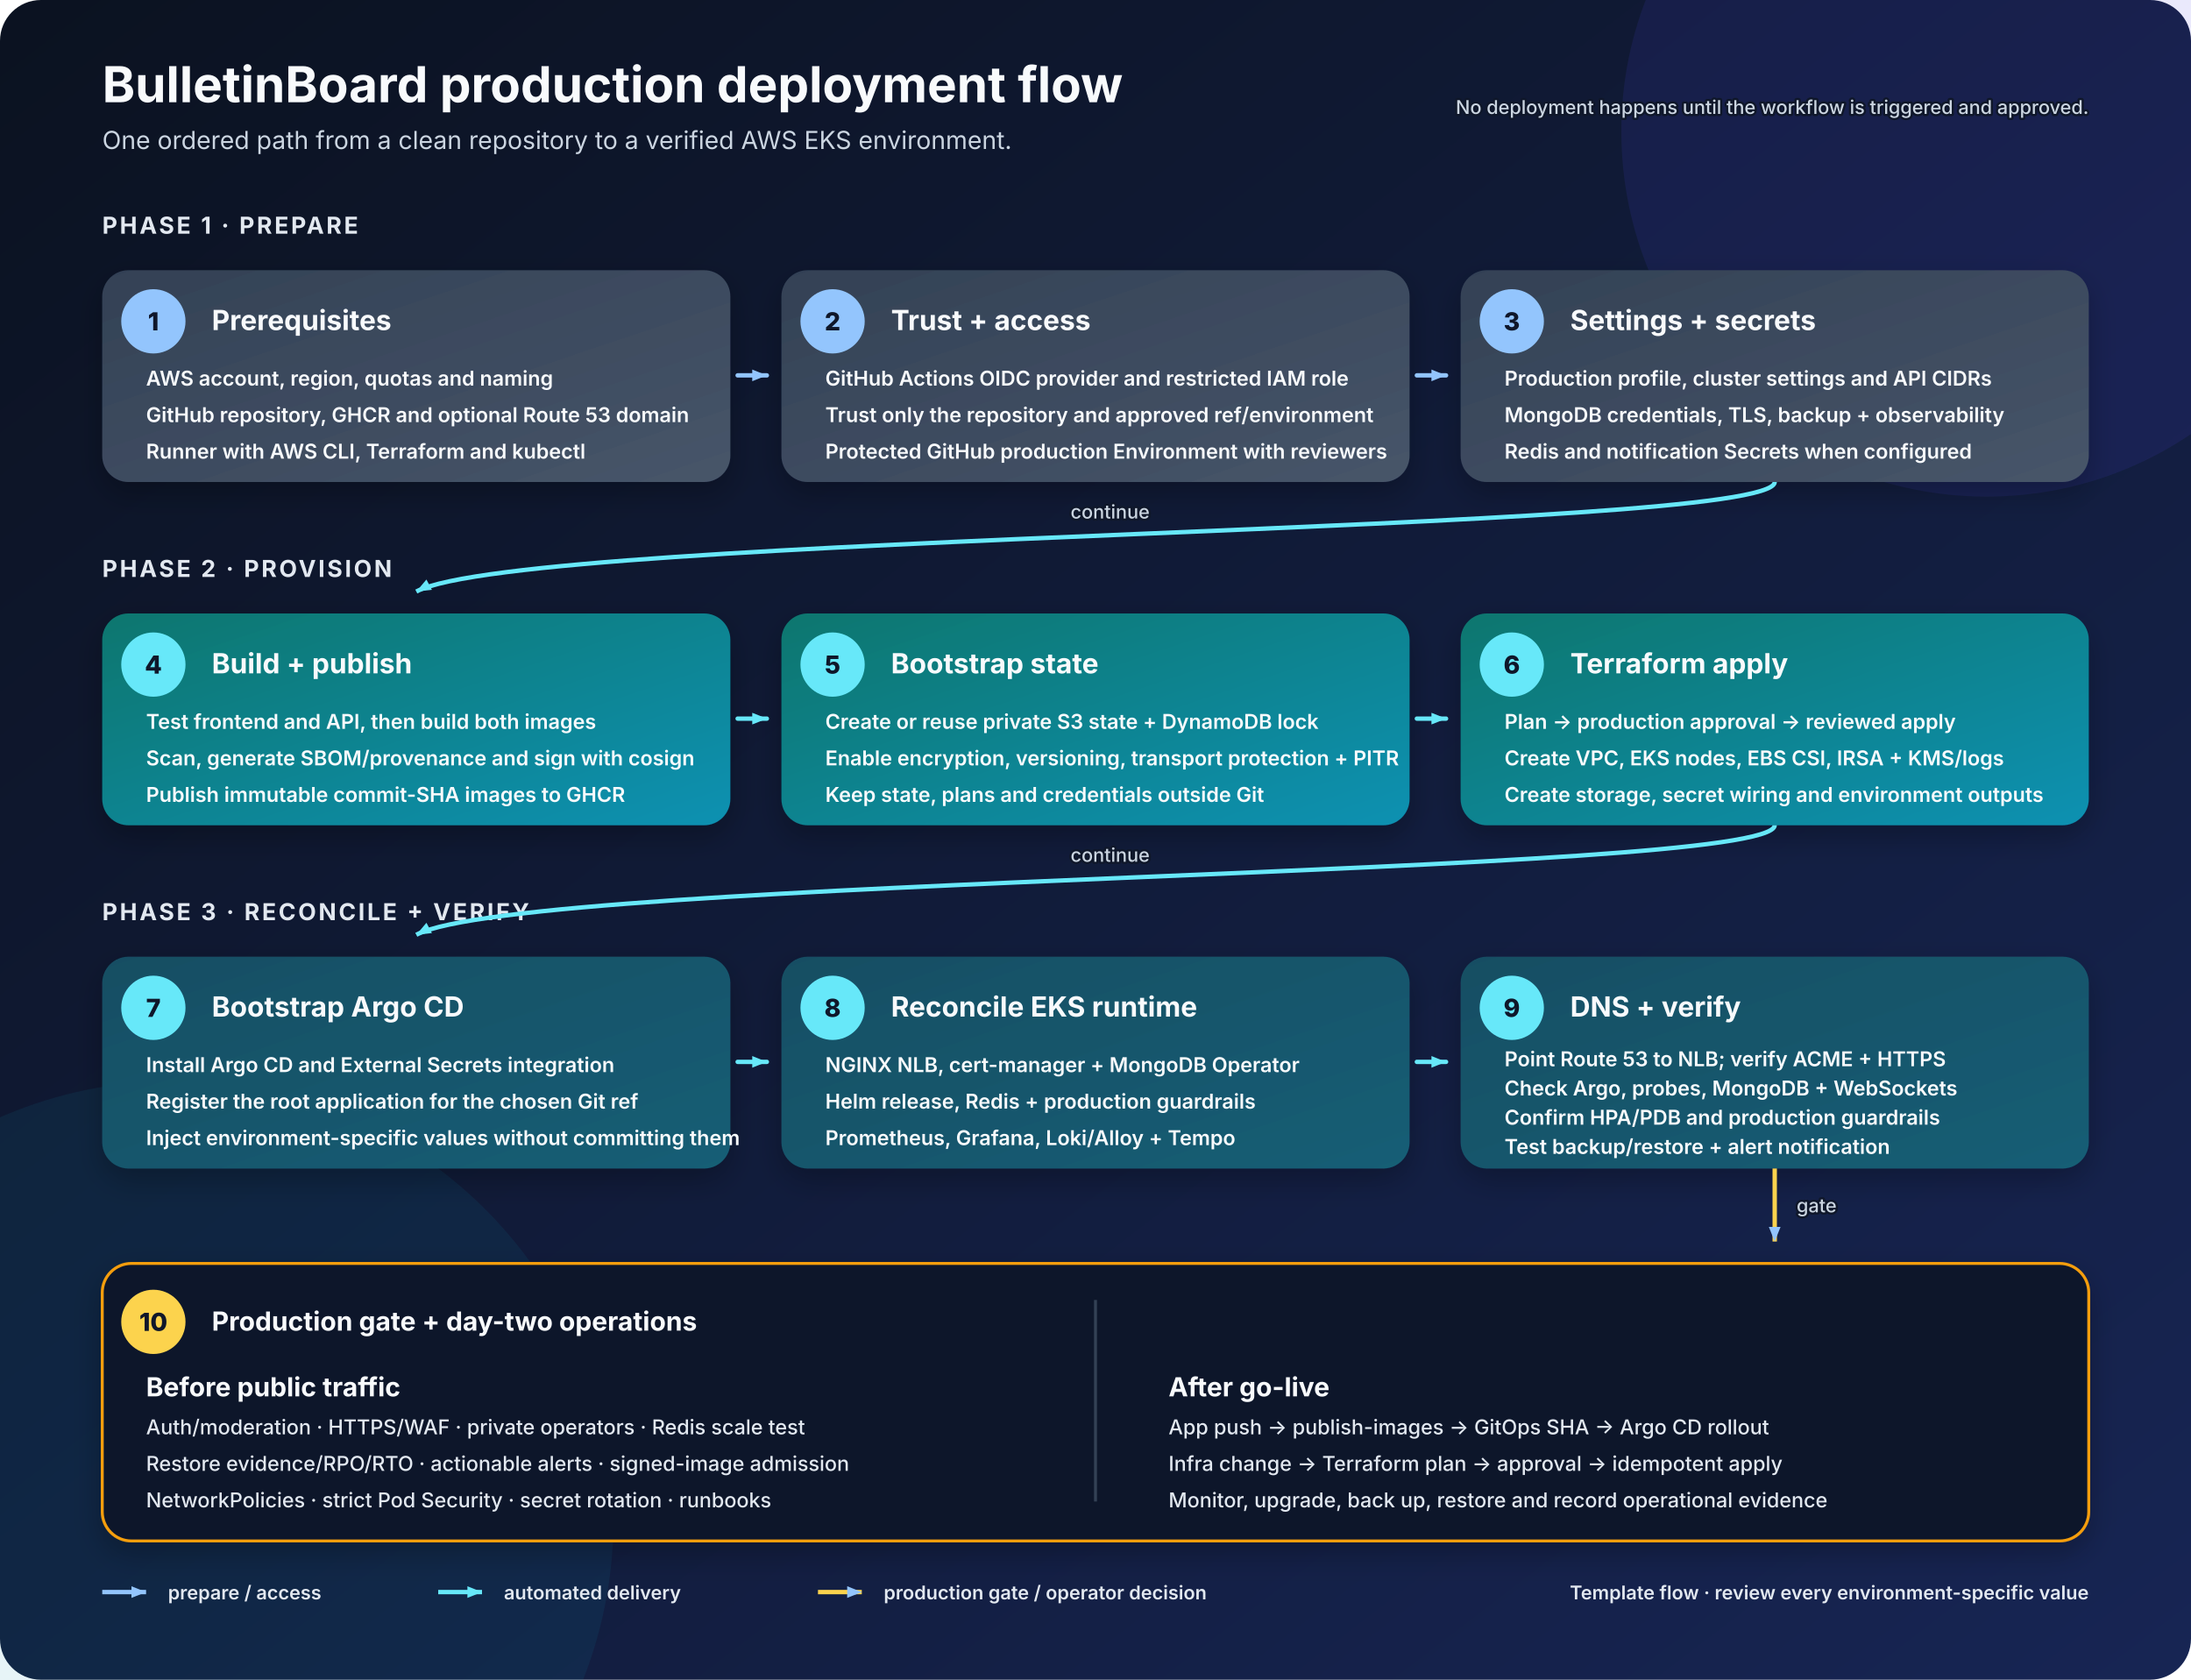
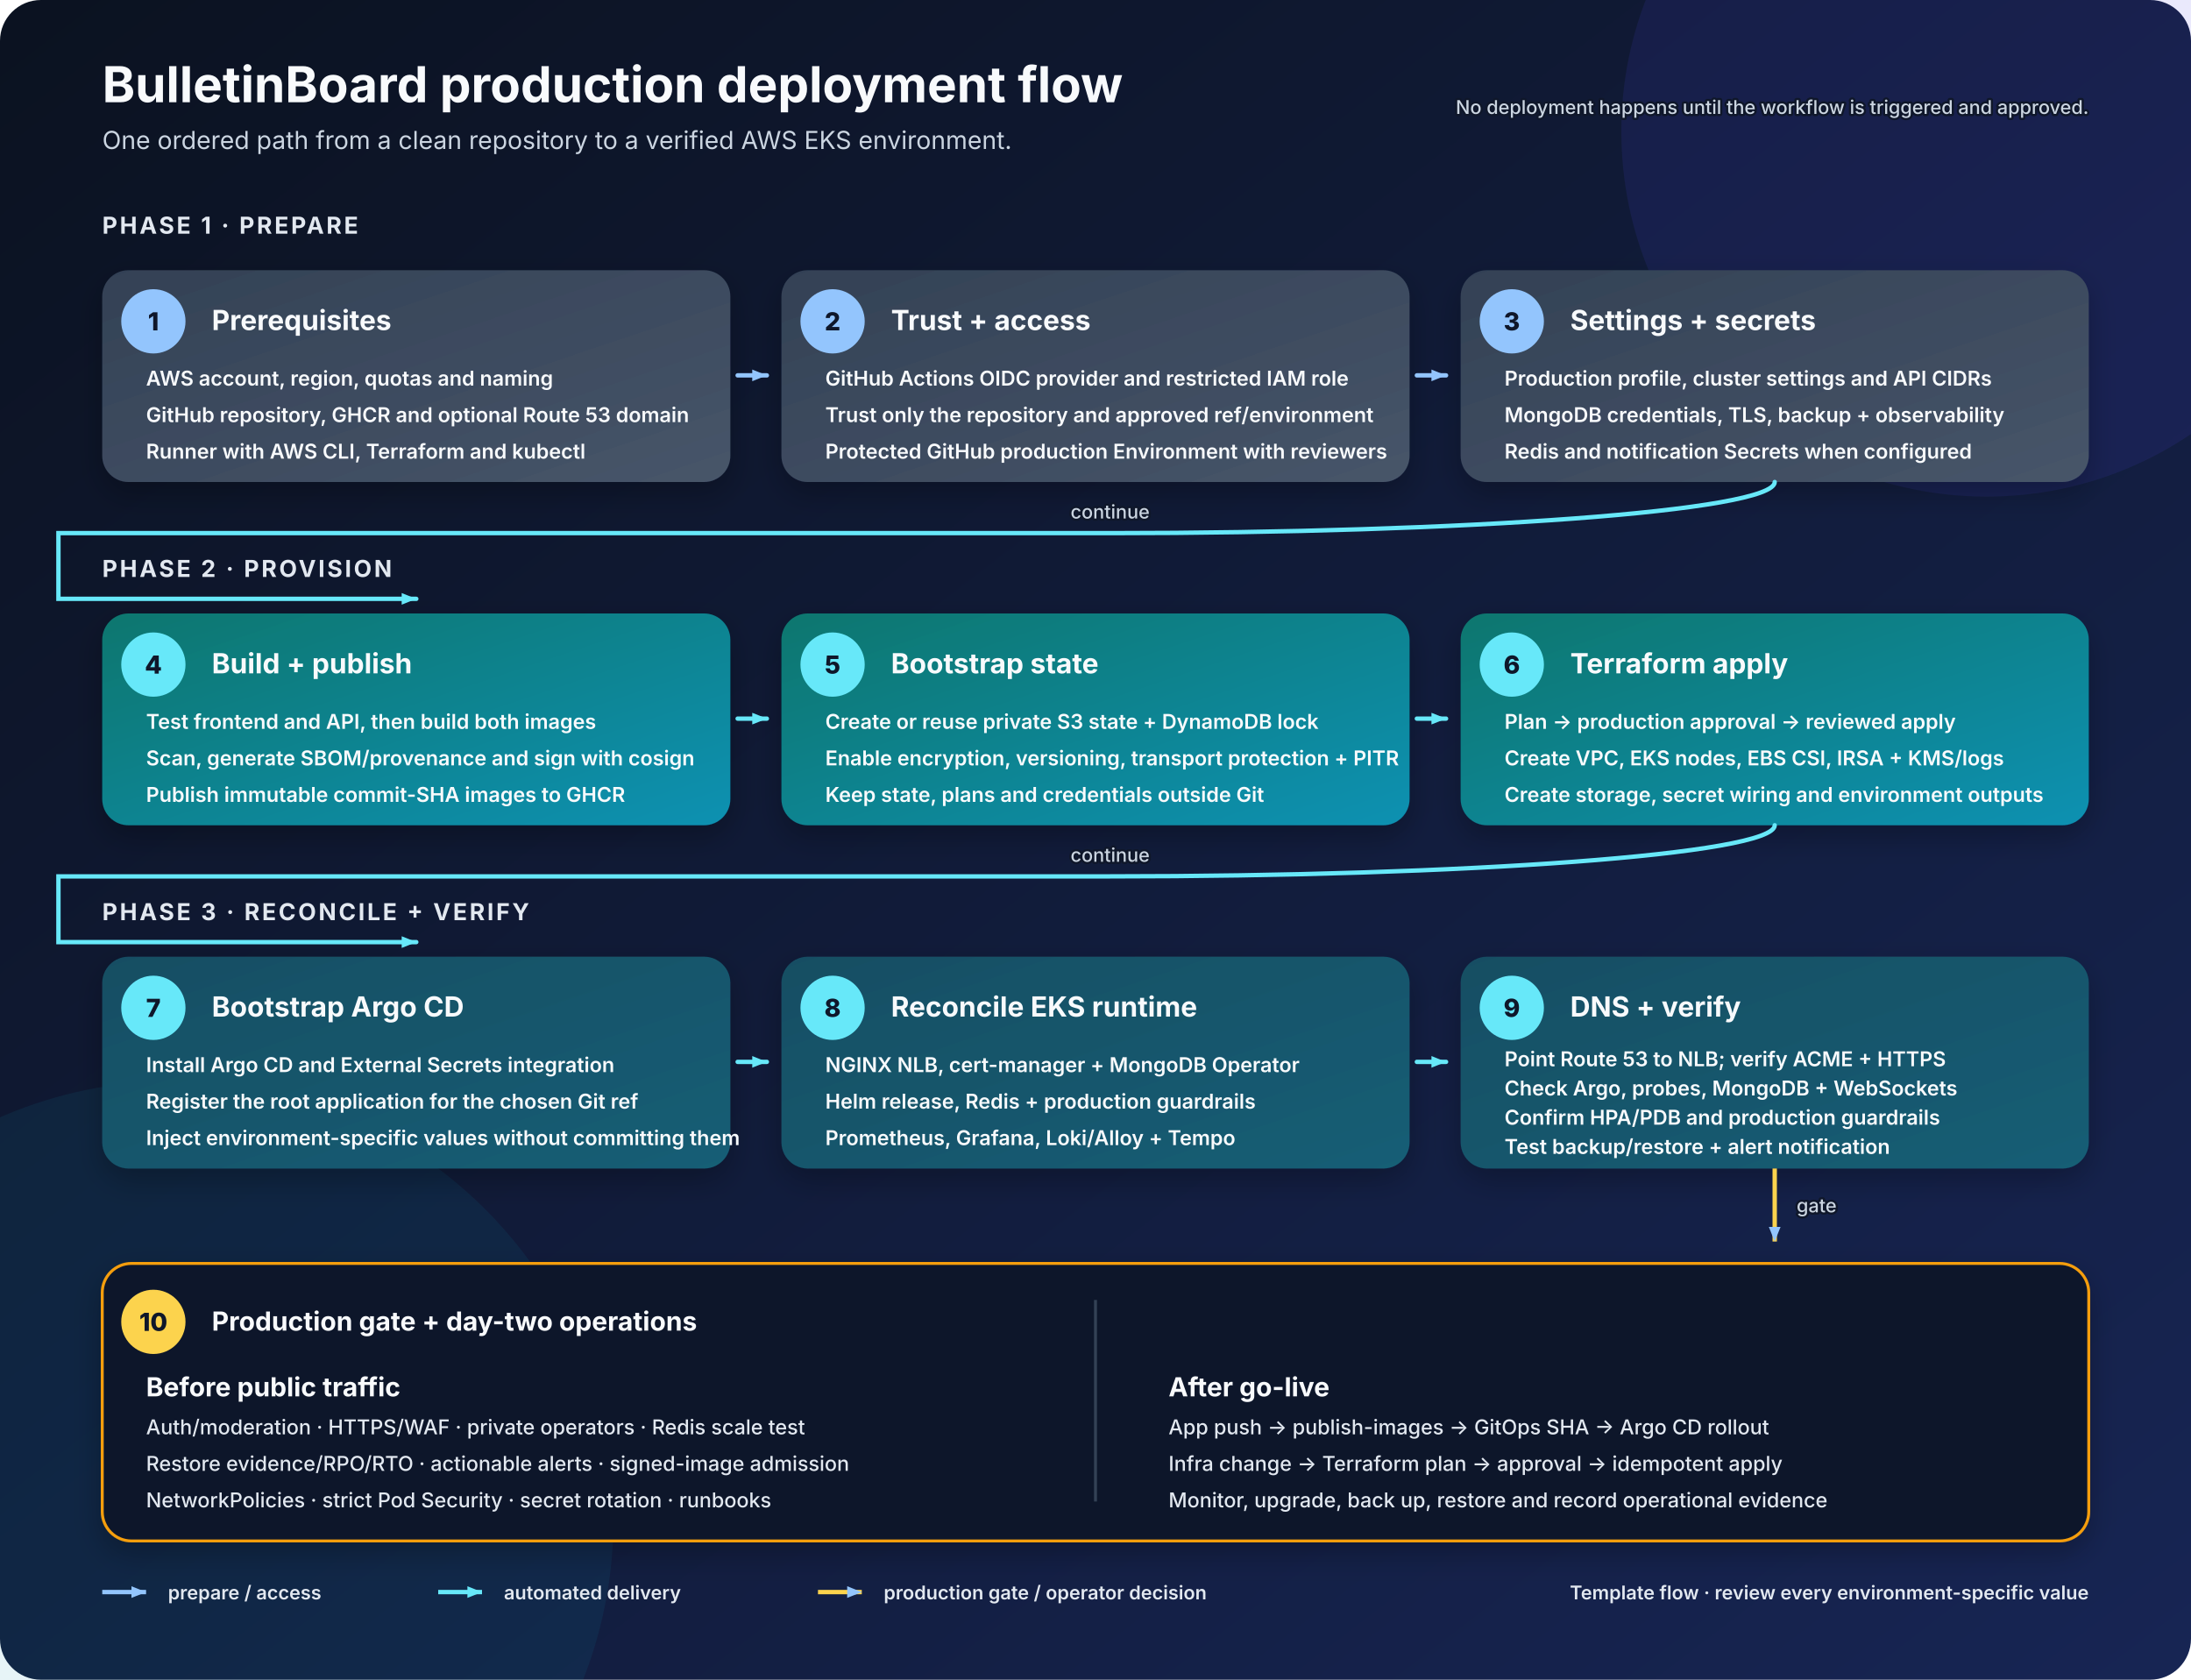
<svg xmlns="http://www.w3.org/2000/svg" width="1500" height="1150" viewBox="0 0 1500 1150" preserveAspectRatio="xMidYMid meet" shape-rendering="geometricPrecision" text-rendering="optimizeLegibility" role="img" aria-labelledby="title desc">
  <defs>
    <linearGradient id="bg" x1="0" y1="0" x2="1" y2="1">
      <stop offset="0" stop-color="#0b1220" />
      <stop offset="1" stop-color="#172554" />
    </linearGradient>
    <linearGradient id="prepare" x1="0" y1="0" x2="1" y2="1">
      <stop offset="0" stop-color="#334155" />
      <stop offset="1" stop-color="#475569" />
    </linearGradient>
    <linearGradient id="delivery" x1="0" y1="0" x2="1" y2="1">
      <stop offset="0" stop-color="#0f766e" />
      <stop offset="1" stop-color="#0891b2" />
    </linearGradient>
    <linearGradient id="runtime" x1="0" y1="0" x2="1" y2="1">
      <stop offset="0" stop-color="#164e63" />
      <stop offset="1" stop-color="#155e75" />
    </linearGradient>
    <linearGradient id="gate" x1="0" y1="0" x2="1" y2="1">
      <stop offset="0" stop-color="#92400e" />
      <stop offset="1" stop-color="#b91c1c" />
    </linearGradient>
    <filter id="shadow" x="-20%" y="-20%" width="140%" height="140%">
      <feDropShadow dx="0" dy="8" stdDeviation="10" flood-color="#000" flood-opacity=".25" />
    </filter>
    <marker id="arrow" markerUnits="userSpaceOnUse" markerWidth="10" markerHeight="8" refX="10" refY="4" orient="auto">
      <path d="M0,0 L0,8 L10,4 z" fill="#67e8f9" />
    </marker>
    <marker id="arrow-muted" markerUnits="userSpaceOnUse" markerWidth="10" markerHeight="8" refX="10" refY="4" orient="auto">
      <path d="M0,0 L0,8 L10,4 z" fill="#93c5fd" />
    </marker>
    <style>
      .title { font: 700 34px Inter, ui-sans-serif, system-ui, sans-serif; fill: #f8fafc; }
      .subtitle { font: 400 17px Inter, ui-sans-serif, system-ui, sans-serif; fill: #cbd5e1; }
      .phase { font: 700 16px Inter, ui-sans-serif, system-ui, sans-serif; fill: #e2e8f0; letter-spacing: 1.6px; }
      .card-title { font: 700 19px Inter, ui-sans-serif, system-ui, sans-serif; fill: #f8fafc; }
      .card-text { font: 600 14px Inter, ui-sans-serif, system-ui, sans-serif; fill: #f8fafc; }
      .step { font: 800 17px Inter, ui-sans-serif, system-ui, sans-serif; fill: #0f172a; text-anchor: middle; dominant-baseline: central; }
      .flow-label { font: 500 13px Inter, ui-sans-serif, system-ui, sans-serif; fill: #cbd5e1; stroke: #0f172a; stroke-width: 3px; stroke-linejoin: round; paint-order: stroke fill; }
      .footer-title { font: 700 18px Inter, ui-sans-serif, system-ui, sans-serif; fill: #f8fafc; }
      .footer-text { font: 500 14px Inter, ui-sans-serif, system-ui, sans-serif; fill: #e2e8f0; }
      .legend { font: 600 13px Inter, ui-sans-serif, system-ui, sans-serif; fill: #e2e8f0; }
    </style>
  </defs>
  <rect width="1500" height="1150" rx="28" fill="url(#bg)" />
  <circle cx="1360" cy="90" r="250" fill="#4f46e5" opacity=".12" />
  <circle cx="120" cy="1040" r="300" fill="#0891b2" opacity=".10" />
  <text x="70" y="70" class="title">BulletinBoard production deployment flow</text>
  <text x="70" y="102" class="subtitle">One ordered path from a clean repository to a verified AWS EKS environment.</text>
  <text x="1430" y="78" class="flow-label" text-anchor="end">No deployment happens until the workflow is triggered and approved.</text>
  <text x="70" y="160" class="phase">PHASE 1 · PREPARE</text>
  <g>
    <rect filter="url(#shadow)" x="70" y="185" width="430" height="145" rx="18" fill="url(#prepare)" />
    <circle cx="105" cy="220" r="22" fill="#93c5fd" />
    <text x="105" y="220" class="step">1</text>
    <text x="145" y="226" class="card-title">Prerequisites</text>
    <text x="100" y="264" class="card-text">AWS account, region, quotas and naming</text>
    <text x="100" y="289" class="card-text">GitHub repository, GHCR and optional Route 53 domain</text>
    <text x="100" y="314" class="card-text">Runner with AWS CLI, Terraform and kubectl</text>
  </g>
  <g>
    <rect filter="url(#shadow)" x="535" y="185" width="430" height="145" rx="18" fill="url(#prepare)" />
    <circle cx="570" cy="220" r="22" fill="#93c5fd" />
    <text x="570" y="220" class="step">2</text>
    <text x="610" y="226" class="card-title">Trust + access</text>
    <text x="565" y="264" class="card-text">GitHub Actions OIDC provider and restricted IAM role</text>
    <text x="565" y="289" class="card-text">Trust only the repository and approved ref/environment</text>
    <text x="565" y="314" class="card-text">Protected GitHub production Environment with reviewers</text>
  </g>
  <g>
    <rect filter="url(#shadow)" x="1000" y="185" width="430" height="145" rx="18" fill="url(#prepare)" />
    <circle cx="1035" cy="220" r="22" fill="#93c5fd" />
    <text x="1035" y="220" class="step">3</text>
    <text x="1075" y="226" class="card-title">Settings + secrets</text>
    <text x="1030" y="264" class="card-text">Production profile, cluster settings and API CIDRs</text>
    <text x="1030" y="289" class="card-text">MongoDB credentials, TLS, backup + observability</text>
    <text x="1030" y="314" class="card-text">Redis and notification Secrets when configured</text>
  </g>
  <path d="M505 257 L525 257" fill="none" stroke="#93c5fd" stroke-width="3" stroke-linecap="round" marker-end="url(#arrow-muted)" />
  <path d="M970 257 L990 257" fill="none" stroke="#93c5fd" stroke-width="3" stroke-linecap="round" marker-end="url(#arrow-muted)" />
  <text x="70" y="395" class="phase">PHASE 2 · PROVISION</text>
  <g>
    <rect filter="url(#shadow)" x="70" y="420" width="430" height="145" rx="18" fill="url(#delivery)" />
    <circle cx="105" cy="455" r="22" fill="#67e8f9" />
    <text x="105" y="455" class="step">4</text>
    <text x="145" y="461" class="card-title">Build + publish</text>
    <text x="100" y="499" class="card-text">Test frontend and API, then build both images</text>
    <text x="100" y="524" class="card-text">Scan, generate SBOM/provenance and sign with cosign</text>
    <text x="100" y="549" class="card-text">Publish immutable commit-SHA images to GHCR</text>
  </g>
  <g>
    <rect filter="url(#shadow)" x="535" y="420" width="430" height="145" rx="18" fill="url(#delivery)" />
    <circle cx="570" cy="455" r="22" fill="#67e8f9" />
    <text x="570" y="455" class="step">5</text>
    <text x="610" y="461" class="card-title">Bootstrap state</text>
    <text x="565" y="499" class="card-text">Create or reuse private S3 state + DynamoDB lock</text>
    <text x="565" y="524" class="card-text">Enable encryption, versioning, transport protection + PITR</text>
    <text x="565" y="549" class="card-text">Keep state, plans and credentials outside Git</text>
  </g>
  <g>
    <rect filter="url(#shadow)" x="1000" y="420" width="430" height="145" rx="18" fill="url(#delivery)" />
    <circle cx="1035" cy="455" r="22" fill="#67e8f9" />
    <text x="1035" y="455" class="step">6</text>
    <text x="1075" y="461" class="card-title">Terraform apply</text>
    <text x="1030" y="499" class="card-text">Plan → production approval → reviewed apply</text>
    <text x="1030" y="524" class="card-text">Create VPC, EKS nodes, EBS CSI, IRSA + KMS/logs</text>
    <text x="1030" y="549" class="card-text">Create storage, secret wiring and environment outputs</text>
  </g>
-   <path d="M1215 330 C1215 365 360 365 285 405" fill="none" stroke="#67e8f9" stroke-width="3" marker-end="url(#arrow)" />
+   <path d="M1215 330 C1215 350 1000 365 760 365 C520 365 240 365 40 365 L40 410 C40 410 160 410 285 410" fill="none" stroke="#67e8f9" stroke-width="3" stroke-linecap="round" marker-end="url(#arrow)" />
  <text x="760" y="355" class="flow-label" text-anchor="middle">continue</text>
  <path d="M505 492 L525 492" fill="none" stroke="#67e8f9" stroke-width="3" stroke-linecap="round" marker-end="url(#arrow)" />
  <path d="M970 492 L990 492" fill="none" stroke="#67e8f9" stroke-width="3" stroke-linecap="round" marker-end="url(#arrow)" />
  <text x="70" y="630" class="phase">PHASE 3 · RECONCILE + VERIFY</text>
  <g>
    <rect filter="url(#shadow)" x="70" y="655" width="430" height="145" rx="18" fill="url(#runtime)" />
    <circle cx="105" cy="690" r="22" fill="#67e8f9" />
    <text x="105" y="690" class="step">7</text>
    <text x="145" y="696" class="card-title">Bootstrap Argo CD</text>
    <text x="100" y="734" class="card-text">Install Argo CD and External Secrets integration</text>
    <text x="100" y="759" class="card-text">Register the root application for the chosen Git ref</text>
    <text x="100" y="784" class="card-text">Inject environment-specific values without committing them</text>
  </g>
  <g>
    <rect filter="url(#shadow)" x="535" y="655" width="430" height="145" rx="18" fill="url(#runtime)" />
    <circle cx="570" cy="690" r="22" fill="#67e8f9" />
    <text x="570" y="690" class="step">8</text>
    <text x="610" y="696" class="card-title">Reconcile EKS runtime</text>
    <text x="565" y="734" class="card-text">NGINX NLB, cert-manager + MongoDB Operator</text>
    <text x="565" y="759" class="card-text">Helm release, Redis + production guardrails</text>
    <text x="565" y="784" class="card-text">Prometheus, Grafana, Loki/Alloy + Tempo</text>
  </g>
  <g>
    <rect filter="url(#shadow)" x="1000" y="655" width="430" height="145" rx="18" fill="url(#runtime)" />
    <circle cx="1035" cy="690" r="22" fill="#67e8f9" />
    <text x="1035" y="690" class="step">9</text>
    <text x="1075" y="696" class="card-title">DNS + verify</text>
    <text x="1030" y="730" class="card-text">Point Route 53 to NLB; verify ACME + HTTPS</text>
    <text x="1030" y="750" class="card-text">Check Argo, probes, MongoDB + WebSockets</text>
    <text x="1030" y="770" class="card-text">Confirm HPA/PDB and production guardrails</text>
    <text x="1030" y="790" class="card-text">Test backup/restore + alert notification</text>
  </g>
  <path d="M505 727 L525 727" fill="none" stroke="#67e8f9" stroke-width="3" stroke-linecap="round" marker-end="url(#arrow)" />
  <path d="M970 727 L990 727" fill="none" stroke="#67e8f9" stroke-width="3" stroke-linecap="round" marker-end="url(#arrow)" />
-   <path d="M1215 565 C1215 600 360 600 285 640" fill="none" stroke="#67e8f9" stroke-width="3" marker-end="url(#arrow)" />
+   <path d="M1215 565 C1215 585 1000 600 760 600 C520 600 240 600 40 600 L40 645 C40 645 160 645 285 645" fill="none" stroke="#67e8f9" stroke-width="3" stroke-linecap="round" marker-end="url(#arrow)" />
  <text x="760" y="590" class="flow-label" text-anchor="middle">continue</text>
  <path d="M1215 800 L1215 850" fill="none" stroke="#fcd34d" stroke-width="3" marker-end="url(#arrow-muted)" />
  <text x="1230" y="830" class="flow-label">gate</text>
  <g>
    <rect filter="url(#shadow)" x="70" y="865" width="1360" height="190" rx="20" fill="#0f172a" stroke="#f59e0b" stroke-width="2" />
    <circle cx="105" cy="905" r="22" fill="#fcd34d" />
    <text x="105" y="905" class="step">10</text>
    <text x="145" y="911" class="footer-title">Production gate + day-two operations</text>
    <line x1="750" y1="890" x2="750" y2="1028" stroke="#334155" stroke-width="2" />
    <text x="100" y="956" class="footer-title">Before public traffic</text>
    <text x="100" y="982" class="footer-text">Auth/moderation · HTTPS/WAF · private operators · Redis scale test</text>
    <text x="100" y="1007" class="footer-text">Restore evidence/RPO/RTO · actionable alerts · signed-image admission</text>
    <text x="100" y="1032" class="footer-text">NetworkPolicies · strict Pod Security · secret rotation · runbooks</text>
    <text x="800" y="956" class="footer-title">After go-live</text>
    <text x="800" y="982" class="footer-text">App push → publish-images → GitOps SHA → Argo CD rollout</text>
    <text x="800" y="1007" class="footer-text">Infra change → Terraform plan → approval → idempotent apply</text>
    <text x="800" y="1032" class="footer-text">Monitor, upgrade, back up, restore and record operational evidence</text>
  </g>
  <line x1="70" y1="1090" x2="100" y2="1090" stroke="#93c5fd" stroke-width="3" marker-end="url(#arrow-muted)" />
  <text x="115" y="1095" class="legend">prepare / access</text>
  <line x1="300" y1="1090" x2="330" y2="1090" stroke="#67e8f9" stroke-width="3" marker-end="url(#arrow)" />
  <text x="345" y="1095" class="legend">automated delivery</text>
  <line x1="560" y1="1090" x2="590" y2="1090" stroke="#fcd34d" stroke-width="3" marker-end="url(#arrow-muted)" />
  <text x="605" y="1095" class="legend">production gate / operator decision</text>
  <text x="1430" y="1095" class="legend" text-anchor="end">Template flow · review every environment-specific value</text>
</svg>
